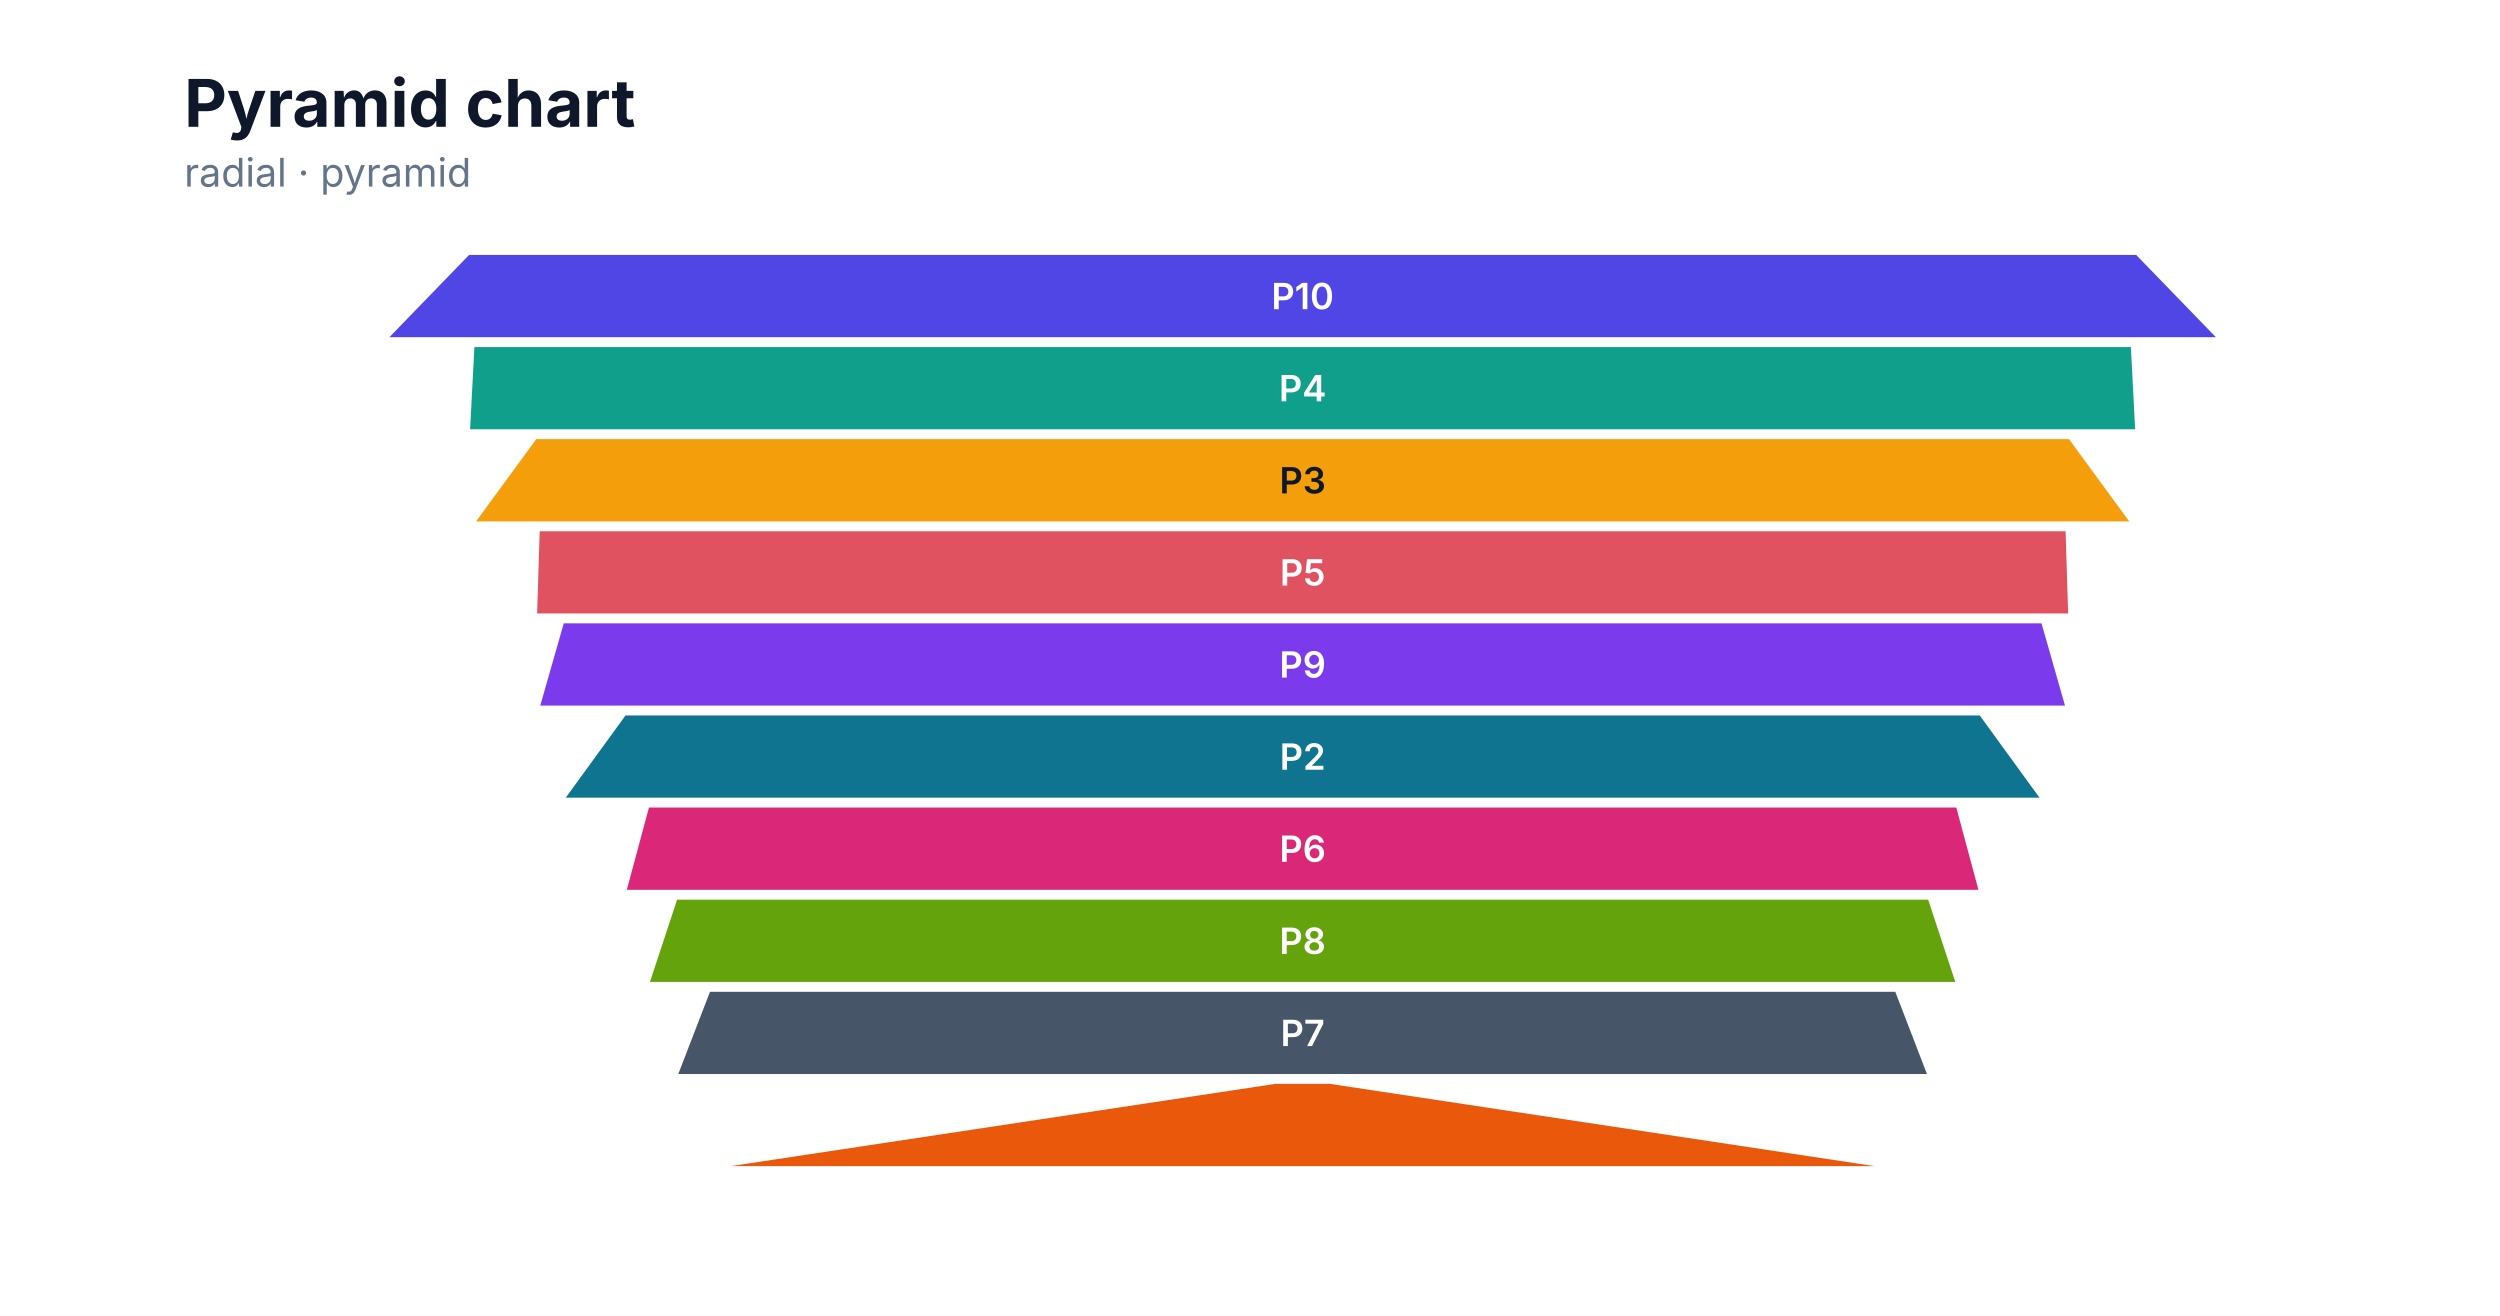
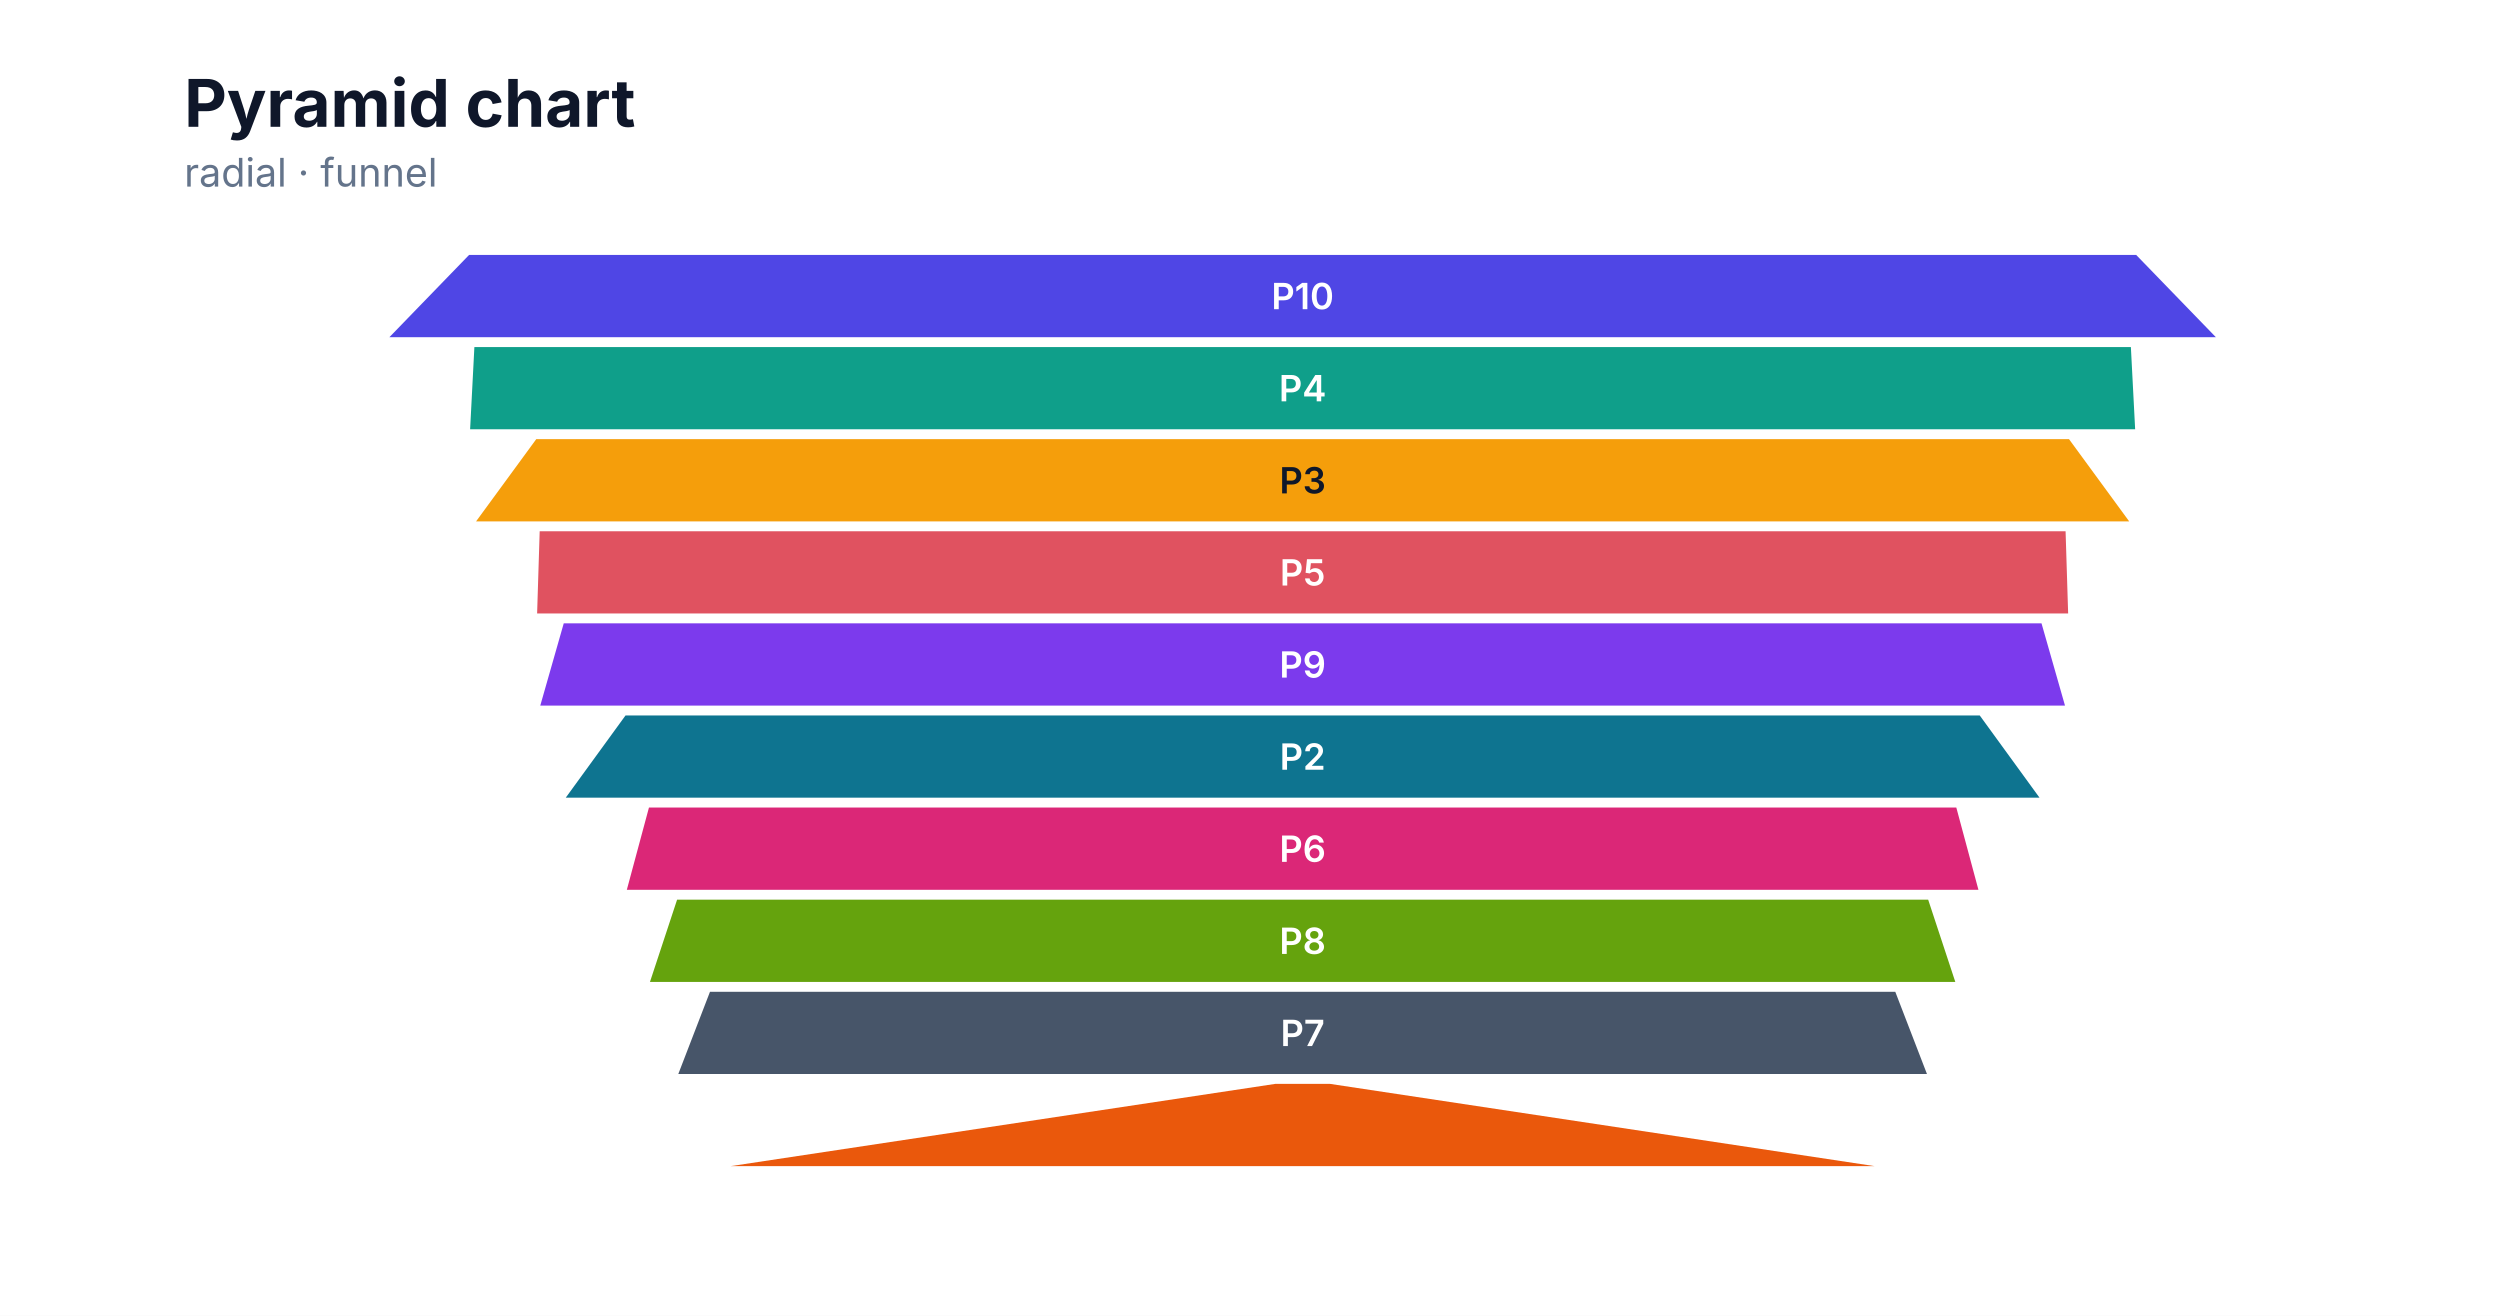
<svg xmlns="http://www.w3.org/2000/svg" width="760" height="400" viewBox="0 0 760 400" role="img" aria-labelledby="title description">
  <defs>
    <clipPath id="clip-1">
      <rect x="56" y="76" width="680" height="280" />
    </clipPath>
  </defs>
  <rect width="100%" height="100%" fill="#ffffff" />
  <g data-scene-node="scene:root">
    <g data-scene-node="layer-0:group" clip-path="url(#clip-1)">
      <path data-scene-node="layer-0:pyramid:9" d="M 142.389 77 L 649.611 77 L 674.8 103 L 117.2 103 Z" fill="#4f46e5" stroke="#ffffff" stroke-width="1" stroke-linejoin="round" />
      <path data-scene-node="layer-0:pyramid:3" d="M 143.739 105 L 648.261 105 L 649.611 131 L 142.389 131 Z" fill="#0f9f8a" stroke="#ffffff" stroke-width="1" stroke-linejoin="round" />
      <path data-scene-node="layer-0:pyramid:2" d="M 162.767 133 L 629.233 133 L 648.261 159 L 143.739 159 Z" fill="#f59e0b" stroke="#ffffff" stroke-width="1" stroke-linejoin="round" />
      <path data-scene-node="layer-0:pyramid:4" d="M 163.578 161 L 628.422 161 L 629.233 187 L 162.767 187 Z" fill="#e05260" stroke="#ffffff" stroke-width="1" stroke-linejoin="round" />
      <path data-scene-node="layer-0:pyramid:8" d="M 171 189 L 621 189 L 628.422 215 L 163.578 215 Z" fill="#7c3aed" stroke="#ffffff" stroke-width="1" stroke-linejoin="round" />
      <path data-scene-node="layer-0:pyramid:1" d="M 189.903 217 L 602.097 217 L 621 243 L 171 243 Z" fill="#0e7490" stroke="#ffffff" stroke-width="1" stroke-linejoin="round" />
      <path data-scene-node="layer-0:pyramid:5" d="M 196.898 245 L 595.102 245 L 602.097 271 L 189.903 271 Z" fill="#db2777" stroke="#ffffff" stroke-width="1" stroke-linejoin="round" />
      <path data-scene-node="layer-0:pyramid:7" d="M 205.474 273 L 586.526 273 L 595.102 299 L 196.898 299 Z" fill="#65a30d" stroke="#ffffff" stroke-width="1" stroke-linejoin="round" />
      <path data-scene-node="layer-0:pyramid:6" d="M 215.493 301 L 576.507 301 L 586.526 327 L 205.474 327 Z" fill="#475569" stroke="#ffffff" stroke-width="1" stroke-linejoin="round" />
      <path data-scene-node="layer-0:pyramid:0" d="M 387.636 329 L 404.364 329 L 576.507 355 L 215.493 355 Z" fill="#ea580c" stroke="#ffffff" stroke-width="1" stroke-linejoin="round" />
      <text data-scene-node="layer-0:pyramid-label:9" x="396" y="90" fill="#ffffff" font-family="Inter, ui-sans-serif, system-ui, -apple-system, BlinkMacSystemFont, &quot;Segoe UI&quot;, sans-serif" font-size="11" font-weight="600" text-anchor="middle" dominant-baseline="central">P10</text>
      <text data-scene-node="layer-0:pyramid-label:3" x="396" y="118" fill="#ffffff" font-family="Inter, ui-sans-serif, system-ui, -apple-system, BlinkMacSystemFont, &quot;Segoe UI&quot;, sans-serif" font-size="11" font-weight="600" text-anchor="middle" dominant-baseline="central">P4</text>
      <text data-scene-node="layer-0:pyramid-label:2" x="396" y="146" fill="#0f172a" font-family="Inter, ui-sans-serif, system-ui, -apple-system, BlinkMacSystemFont, &quot;Segoe UI&quot;, sans-serif" font-size="11" font-weight="600" text-anchor="middle" dominant-baseline="central">P3</text>
      <text data-scene-node="layer-0:pyramid-label:4" x="396" y="174" fill="#ffffff" font-family="Inter, ui-sans-serif, system-ui, -apple-system, BlinkMacSystemFont, &quot;Segoe UI&quot;, sans-serif" font-size="11" font-weight="600" text-anchor="middle" dominant-baseline="central">P5</text>
      <text data-scene-node="layer-0:pyramid-label:8" x="396" y="202" fill="#ffffff" font-family="Inter, ui-sans-serif, system-ui, -apple-system, BlinkMacSystemFont, &quot;Segoe UI&quot;, sans-serif" font-size="11" font-weight="600" text-anchor="middle" dominant-baseline="central">P9</text>
      <text data-scene-node="layer-0:pyramid-label:1" x="396" y="230" fill="#ffffff" font-family="Inter, ui-sans-serif, system-ui, -apple-system, BlinkMacSystemFont, &quot;Segoe UI&quot;, sans-serif" font-size="11" font-weight="600" text-anchor="middle" dominant-baseline="central">P2</text>
      <text data-scene-node="layer-0:pyramid-label:5" x="396" y="258" fill="#ffffff" font-family="Inter, ui-sans-serif, system-ui, -apple-system, BlinkMacSystemFont, &quot;Segoe UI&quot;, sans-serif" font-size="11" font-weight="600" text-anchor="middle" dominant-baseline="central">P6</text>
      <text data-scene-node="layer-0:pyramid-label:7" x="396" y="286" fill="#ffffff" font-family="Inter, ui-sans-serif, system-ui, -apple-system, BlinkMacSystemFont, &quot;Segoe UI&quot;, sans-serif" font-size="11" font-weight="600" text-anchor="middle" dominant-baseline="central">P8</text>
      <text data-scene-node="layer-0:pyramid-label:6" x="396" y="314" fill="#ffffff" font-family="Inter, ui-sans-serif, system-ui, -apple-system, BlinkMacSystemFont, &quot;Segoe UI&quot;, sans-serif" font-size="11" font-weight="600" text-anchor="middle" dominant-baseline="central">P7</text>
    </g>
    <text data-scene-node="chart:title" x="56" y="24" fill="#0f172a" font-family="Inter, ui-sans-serif, system-ui, -apple-system, BlinkMacSystemFont, &quot;Segoe UI&quot;, sans-serif" font-size="20" font-weight="700" text-anchor="start" dominant-baseline="text-before-edge">Pyramid chart</text>
-     <text data-scene-node="chart:subtitle" x="56" y="48" fill="#64748b" font-family="Inter, ui-sans-serif, system-ui, -apple-system, BlinkMacSystemFont, &quot;Segoe UI&quot;, sans-serif" font-size="12" font-weight="400" text-anchor="start" dominant-baseline="text-before-edge">radial · pyramid</text>
+     <text data-scene-node="chart:subtitle" x="56" y="48" fill="#64748b" font-family="Inter, ui-sans-serif, system-ui, -apple-system, BlinkMacSystemFont, &quot;Segoe UI&quot;, sans-serif" font-size="12" font-weight="400" text-anchor="start" dominant-baseline="text-before-edge">radial · funnel</text>
  </g>
</svg>
